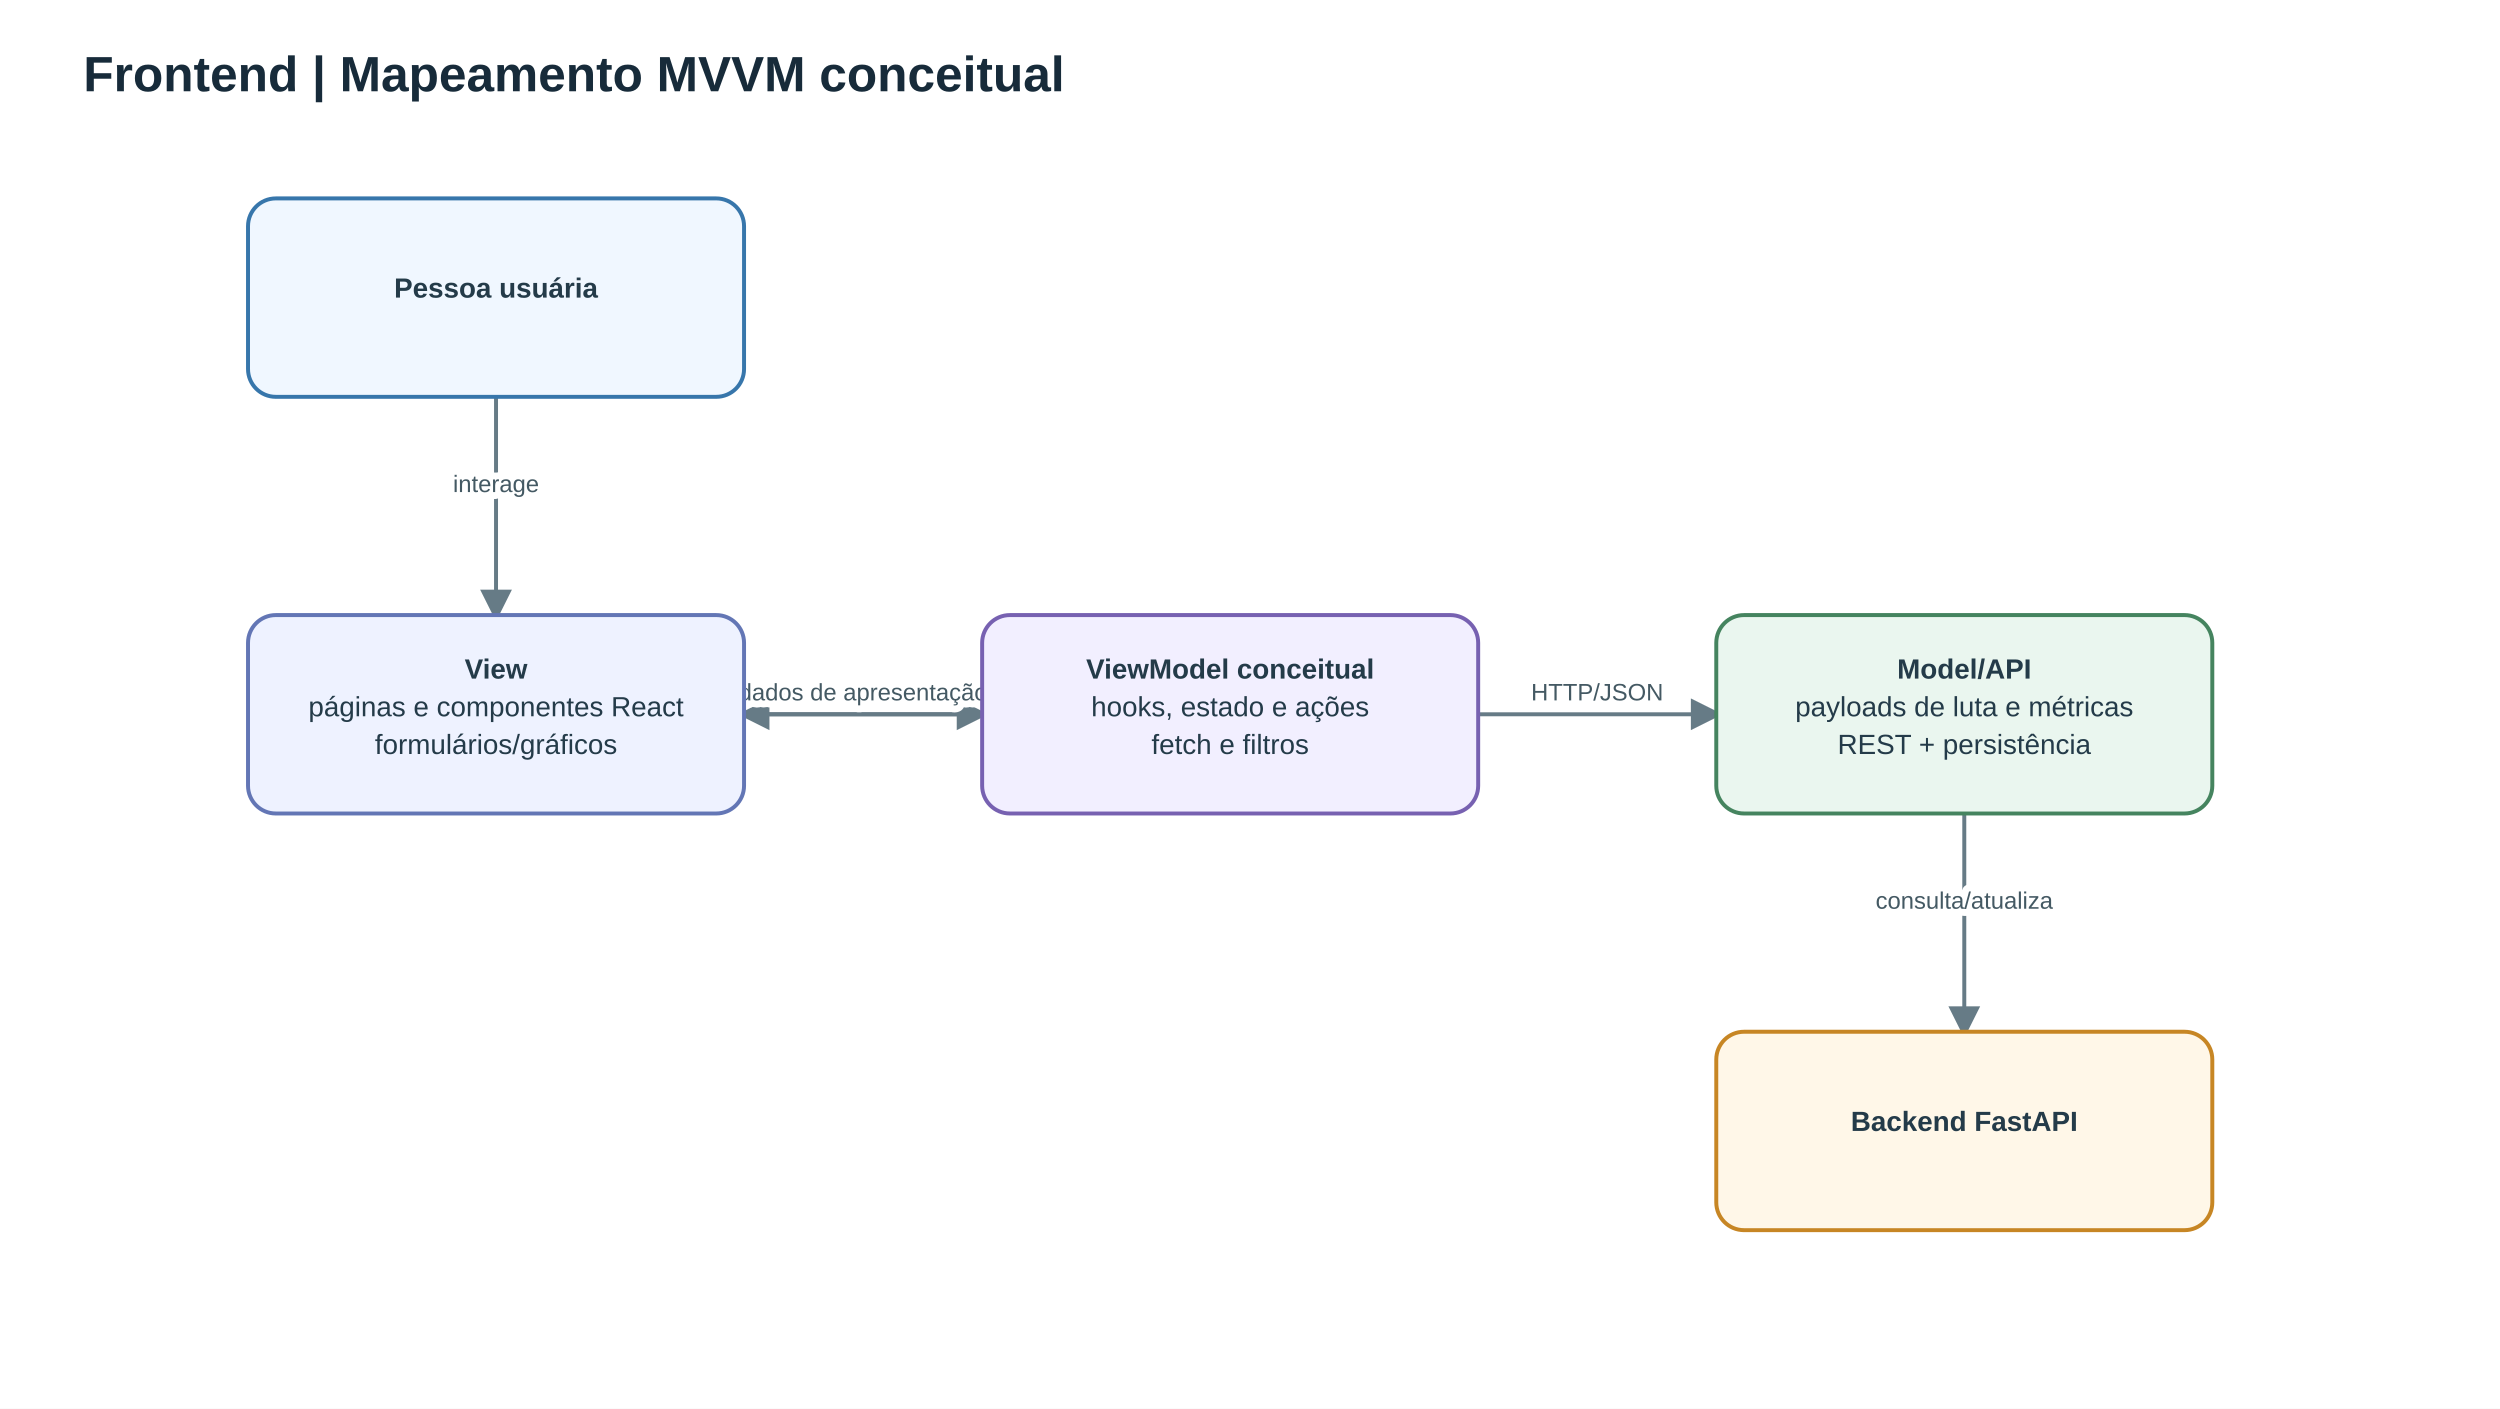
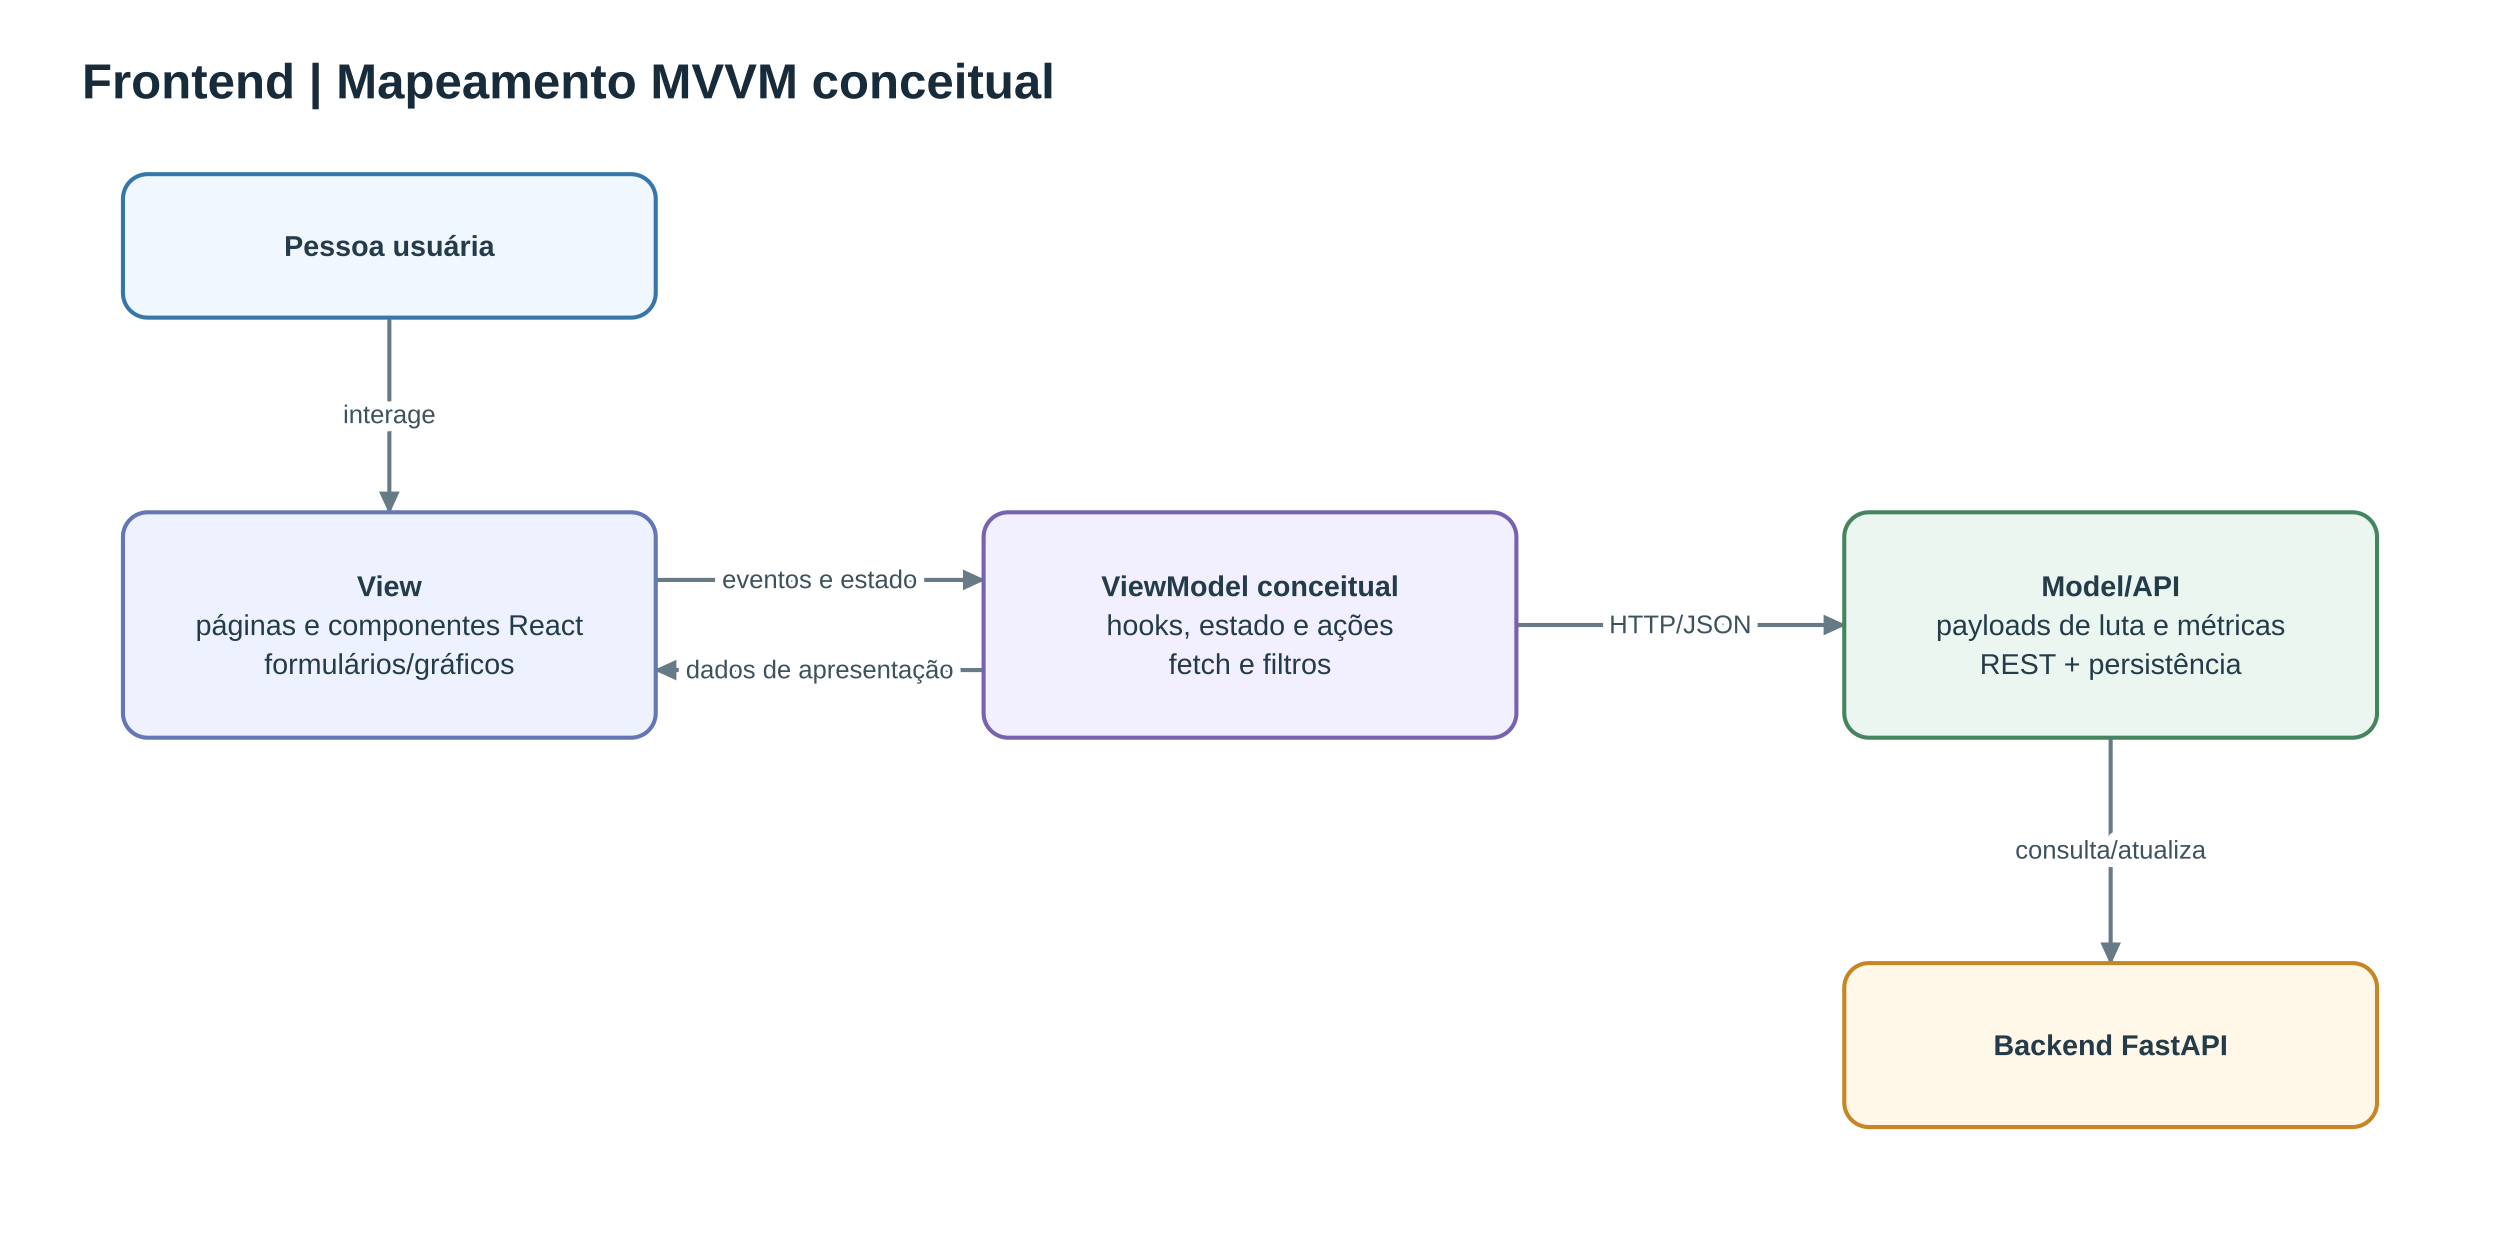
- <svg xmlns="http://www.w3.org/2000/svg" viewBox="0 0 1260 710" role="img" aria-labelledby="title desc">
+ <svg xmlns="http://www.w3.org/2000/svg" width="1220" height="610" viewBox="0 0 1220 610" role="img" aria-labelledby="title desc">
  <defs>
-     <marker id="arrow" viewBox="0 0 10 10" refX="8" refY="5" markerWidth="8" markerHeight="8" orient="auto-start-reverse">
-       <path d="M 0 0 L 10 5 L 0 10 z" fill="#667b86" />
+     <marker id="arrow" viewBox="0 0 12 12" refX="11" refY="6" markerWidth="11" markerHeight="11" markerUnits="userSpaceOnUse" orient="auto-start-reverse">
+       <path d="M 0 0.5 L 12 6 L 0 11.5 z" fill="#667b86" />
+     </marker>
+     <marker id="er-one" viewBox="0 0 20 20" refX="0" refY="10" markerWidth="20" markerHeight="20" markerUnits="userSpaceOnUse" orient="auto">
+       <path d="M 8 2 V 18 M 13 2 V 18" stroke="#667b86" stroke-width="2" fill="none" />
+     </marker>
+     <marker id="er-many" viewBox="0 0 20 20" refX="20" refY="10" markerWidth="20" markerHeight="20" markerUnits="userSpaceOnUse" orient="auto">
+       <path d="M 4 10 L 20 2 M 4 10 L 20 18 M 4 10 H 20 M 3 2 V 18" stroke="#667b86" stroke-width="2" fill="none" />
    </marker>
  </defs>
  <rect width="100%" height="100%" fill="#ffffff" />
-   <text x="42" y="46" font-family="Arial, sans-serif" font-size="25" font-weight="700" fill="#172b3a">Frontend | Mapeamento MVVM conceitual</text>
-   <path d="M 250 200 L 250 310" fill="none" stroke="#667b86" stroke-width="2" marker-end="url(#arrow)" />
-   <text x="250" y="248" text-anchor="middle" font-family="Arial, sans-serif" font-size="12" fill="#445963" paint-order="stroke" stroke="#ffffff" stroke-width="7" stroke-linejoin="round">interage</text>
-   <path d="M 375 360 L 495 360" fill="none" stroke="#667b86" stroke-width="2" marker-end="url(#arrow)" />
-   <text x="435" y="353" text-anchor="middle" font-family="Arial, sans-serif" font-size="12" fill="#445963" paint-order="stroke" stroke="#ffffff" stroke-width="7" stroke-linejoin="round">eventos e estado</text>
-   <path d="M 495 360 L 375 360" fill="none" stroke="#667b86" stroke-width="2" marker-end="url(#arrow)" />
-   <text x="435" y="353" text-anchor="middle" font-family="Arial, sans-serif" font-size="12" fill="#445963" paint-order="stroke" stroke="#ffffff" stroke-width="7" stroke-linejoin="round">dados de apresentação</text>
-   <path d="M 745 360 L 865 360" fill="none" stroke="#667b86" stroke-width="2" marker-end="url(#arrow)" />
-   <text x="805" y="353" text-anchor="middle" font-family="Arial, sans-serif" font-size="12" fill="#445963" paint-order="stroke" stroke="#ffffff" stroke-width="7" stroke-linejoin="round">HTTP/JSON</text>
-   <path d="M 990 410 L 990 520" fill="none" stroke="#667b86" stroke-width="2" marker-end="url(#arrow)" />
-   <text x="990" y="458" text-anchor="middle" font-family="Arial, sans-serif" font-size="12" fill="#445963" paint-order="stroke" stroke="#ffffff" stroke-width="7" stroke-linejoin="round">consulta/atualiza</text>
-   <rect x="125" y="310" width="250" height="100" rx="14" fill="#eef2ff" stroke="#6376b5" stroke-width="2" />
-   <text x="250" y="342" text-anchor="middle" font-family="Arial, sans-serif" font-size="14" font-weight="700" fill="#243b49">View</text>
-   <text x="250" y="361" text-anchor="middle" font-family="Arial, sans-serif" font-size="14" font-weight="400" fill="#243b49">páginas e componentes React</text>
-   <text x="250" y="380" text-anchor="middle" font-family="Arial, sans-serif" font-size="14" font-weight="400" fill="#243b49">formulários/gráficos</text>
-   <rect x="495" y="310" width="250" height="100" rx="14" fill="#f2efff" stroke="#7761b1" stroke-width="2" />
-   <text x="620" y="342" text-anchor="middle" font-family="Arial, sans-serif" font-size="14" font-weight="700" fill="#243b49">ViewModel conceitual</text>
-   <text x="620" y="361" text-anchor="middle" font-family="Arial, sans-serif" font-size="14" font-weight="400" fill="#243b49">hooks, estado e ações</text>
-   <text x="620" y="380" text-anchor="middle" font-family="Arial, sans-serif" font-size="14" font-weight="400" fill="#243b49">fetch e filtros</text>
-   <rect x="865" y="310" width="250" height="100" rx="14" fill="#eaf6ef" stroke="#45845f" stroke-width="2" />
-   <text x="990" y="342" text-anchor="middle" font-family="Arial, sans-serif" font-size="14" font-weight="700" fill="#243b49">Model/API</text>
-   <text x="990" y="361" text-anchor="middle" font-family="Arial, sans-serif" font-size="14" font-weight="400" fill="#243b49">payloads de luta e métricas</text>
-   <text x="990" y="380" text-anchor="middle" font-family="Arial, sans-serif" font-size="14" font-weight="400" fill="#243b49">REST + persistência</text>
-   <rect x="125" y="100" width="250" height="100" rx="14" fill="#f0f7ff" stroke="#3776ab" stroke-width="2" />
-   <text x="250" y="150" text-anchor="middle" font-family="Arial, sans-serif" font-size="14" font-weight="700" fill="#243b49">Pessoa usuária</text>
-   <rect x="865" y="520" width="250" height="100" rx="14" fill="#fff7e8" stroke="#c78624" stroke-width="2" />
-   <text x="990" y="570" text-anchor="middle" font-family="Arial, sans-serif" font-size="14" font-weight="700" fill="#243b49">Backend FastAPI</text>
+   <text x="40" y="48" font-family="Arial, Helvetica, sans-serif" font-size="24" font-weight="700" fill="#172b3a">Frontend | Mapeamento MVVM conceitual</text>
+   <path d="M 190 155 L 190 250" fill="none" stroke="#667b86" stroke-width="2" stroke-linejoin="round" marker-end="url(#arrow)" />
+   <path d="M 320 283 L 480 283" fill="none" stroke="#667b86" stroke-width="2" stroke-linejoin="round" marker-end="url(#arrow)" />
+   <path d="M 480 327 L 320 327" fill="none" stroke="#667b86" stroke-width="2" stroke-linejoin="round" marker-end="url(#arrow)" />
+   <path d="M 740 305 L 900 305" fill="none" stroke="#667b86" stroke-width="2" stroke-linejoin="round" marker-end="url(#arrow)" />
+   <path d="M 1030 360 L 1030 470" fill="none" stroke="#667b86" stroke-width="2" stroke-linejoin="round" marker-end="url(#arrow)" />
+   <rect x="60" y="85" width="260" height="70" rx="12" fill="#f0f7ff" stroke="#3776ab" stroke-width="2" />
+   <text x="190.0" y="124.9" text-anchor="middle" font-family="Arial, Helvetica, sans-serif" font-size="14" font-weight="700" fill="#243b49">Pessoa usuária</text>
+   <rect x="60" y="250" width="260" height="110" rx="12" fill="#eef2ff" stroke="#6376b5" stroke-width="2" />
+   <text x="190.0" y="290.9" text-anchor="middle" font-family="Arial, Helvetica, sans-serif" font-size="14" font-weight="700" fill="#243b49">View</text>
+   <text x="190.0" y="309.9" text-anchor="middle" font-family="Arial, Helvetica, sans-serif" font-size="14" font-weight="400" fill="#243b49">páginas e componentes React</text>
+   <text x="190.0" y="328.9" text-anchor="middle" font-family="Arial, Helvetica, sans-serif" font-size="14" font-weight="400" fill="#243b49">formulários/gráficos</text>
+   <rect x="480" y="250" width="260" height="110" rx="12" fill="#f2efff" stroke="#7761b1" stroke-width="2" />
+   <text x="610.0" y="290.9" text-anchor="middle" font-family="Arial, Helvetica, sans-serif" font-size="14" font-weight="700" fill="#243b49">ViewModel conceitual</text>
+   <text x="610.0" y="309.9" text-anchor="middle" font-family="Arial, Helvetica, sans-serif" font-size="14" font-weight="400" fill="#243b49">hooks, estado e ações</text>
+   <text x="610.0" y="328.9" text-anchor="middle" font-family="Arial, Helvetica, sans-serif" font-size="14" font-weight="400" fill="#243b49">fetch e filtros</text>
+   <rect x="900" y="250" width="260" height="110" rx="12" fill="#eaf6ef" stroke="#45845f" stroke-width="2" />
+   <text x="1030.0" y="290.9" text-anchor="middle" font-family="Arial, Helvetica, sans-serif" font-size="14" font-weight="700" fill="#243b49">Model/API</text>
+   <text x="1030.0" y="309.9" text-anchor="middle" font-family="Arial, Helvetica, sans-serif" font-size="14" font-weight="400" fill="#243b49">payloads de luta e métricas</text>
+   <text x="1030.0" y="328.9" text-anchor="middle" font-family="Arial, Helvetica, sans-serif" font-size="14" font-weight="400" fill="#243b49">REST + persistência</text>
+   <rect x="900" y="470" width="260" height="80" rx="12" fill="#fff7e8" stroke="#c78624" stroke-width="2" />
+   <text x="1030.0" y="514.9" text-anchor="middle" font-family="Arial, Helvetica, sans-serif" font-size="14" font-weight="700" fill="#243b49">Backend FastAPI</text>
+   <text x="190.0" y="206.5" text-anchor="middle" font-family="Arial, Helvetica, sans-serif" font-size="12.5" fill="#3d525d" paint-order="stroke" stroke="#ffffff" stroke-width="8" stroke-linejoin="round">interage</text>
+   <text x="400.0" y="287.0" text-anchor="middle" font-family="Arial, Helvetica, sans-serif" font-size="12.5" fill="#3d525d" paint-order="stroke" stroke="#ffffff" stroke-width="8" stroke-linejoin="round">eventos e estado</text>
+   <text x="400.0" y="331.0" text-anchor="middle" font-family="Arial, Helvetica, sans-serif" font-size="12.5" fill="#3d525d" paint-order="stroke" stroke="#ffffff" stroke-width="8" stroke-linejoin="round">dados de apresentação</text>
+   <text x="820.0" y="309.0" text-anchor="middle" font-family="Arial, Helvetica, sans-serif" font-size="12.5" fill="#3d525d" paint-order="stroke" stroke="#ffffff" stroke-width="8" stroke-linejoin="round">HTTP/JSON</text>
+   <text x="1030.0" y="419.0" text-anchor="middle" font-family="Arial, Helvetica, sans-serif" font-size="12.5" fill="#3d525d" paint-order="stroke" stroke="#ffffff" stroke-width="8" stroke-linejoin="round">consulta/atualiza</text>
</svg>
